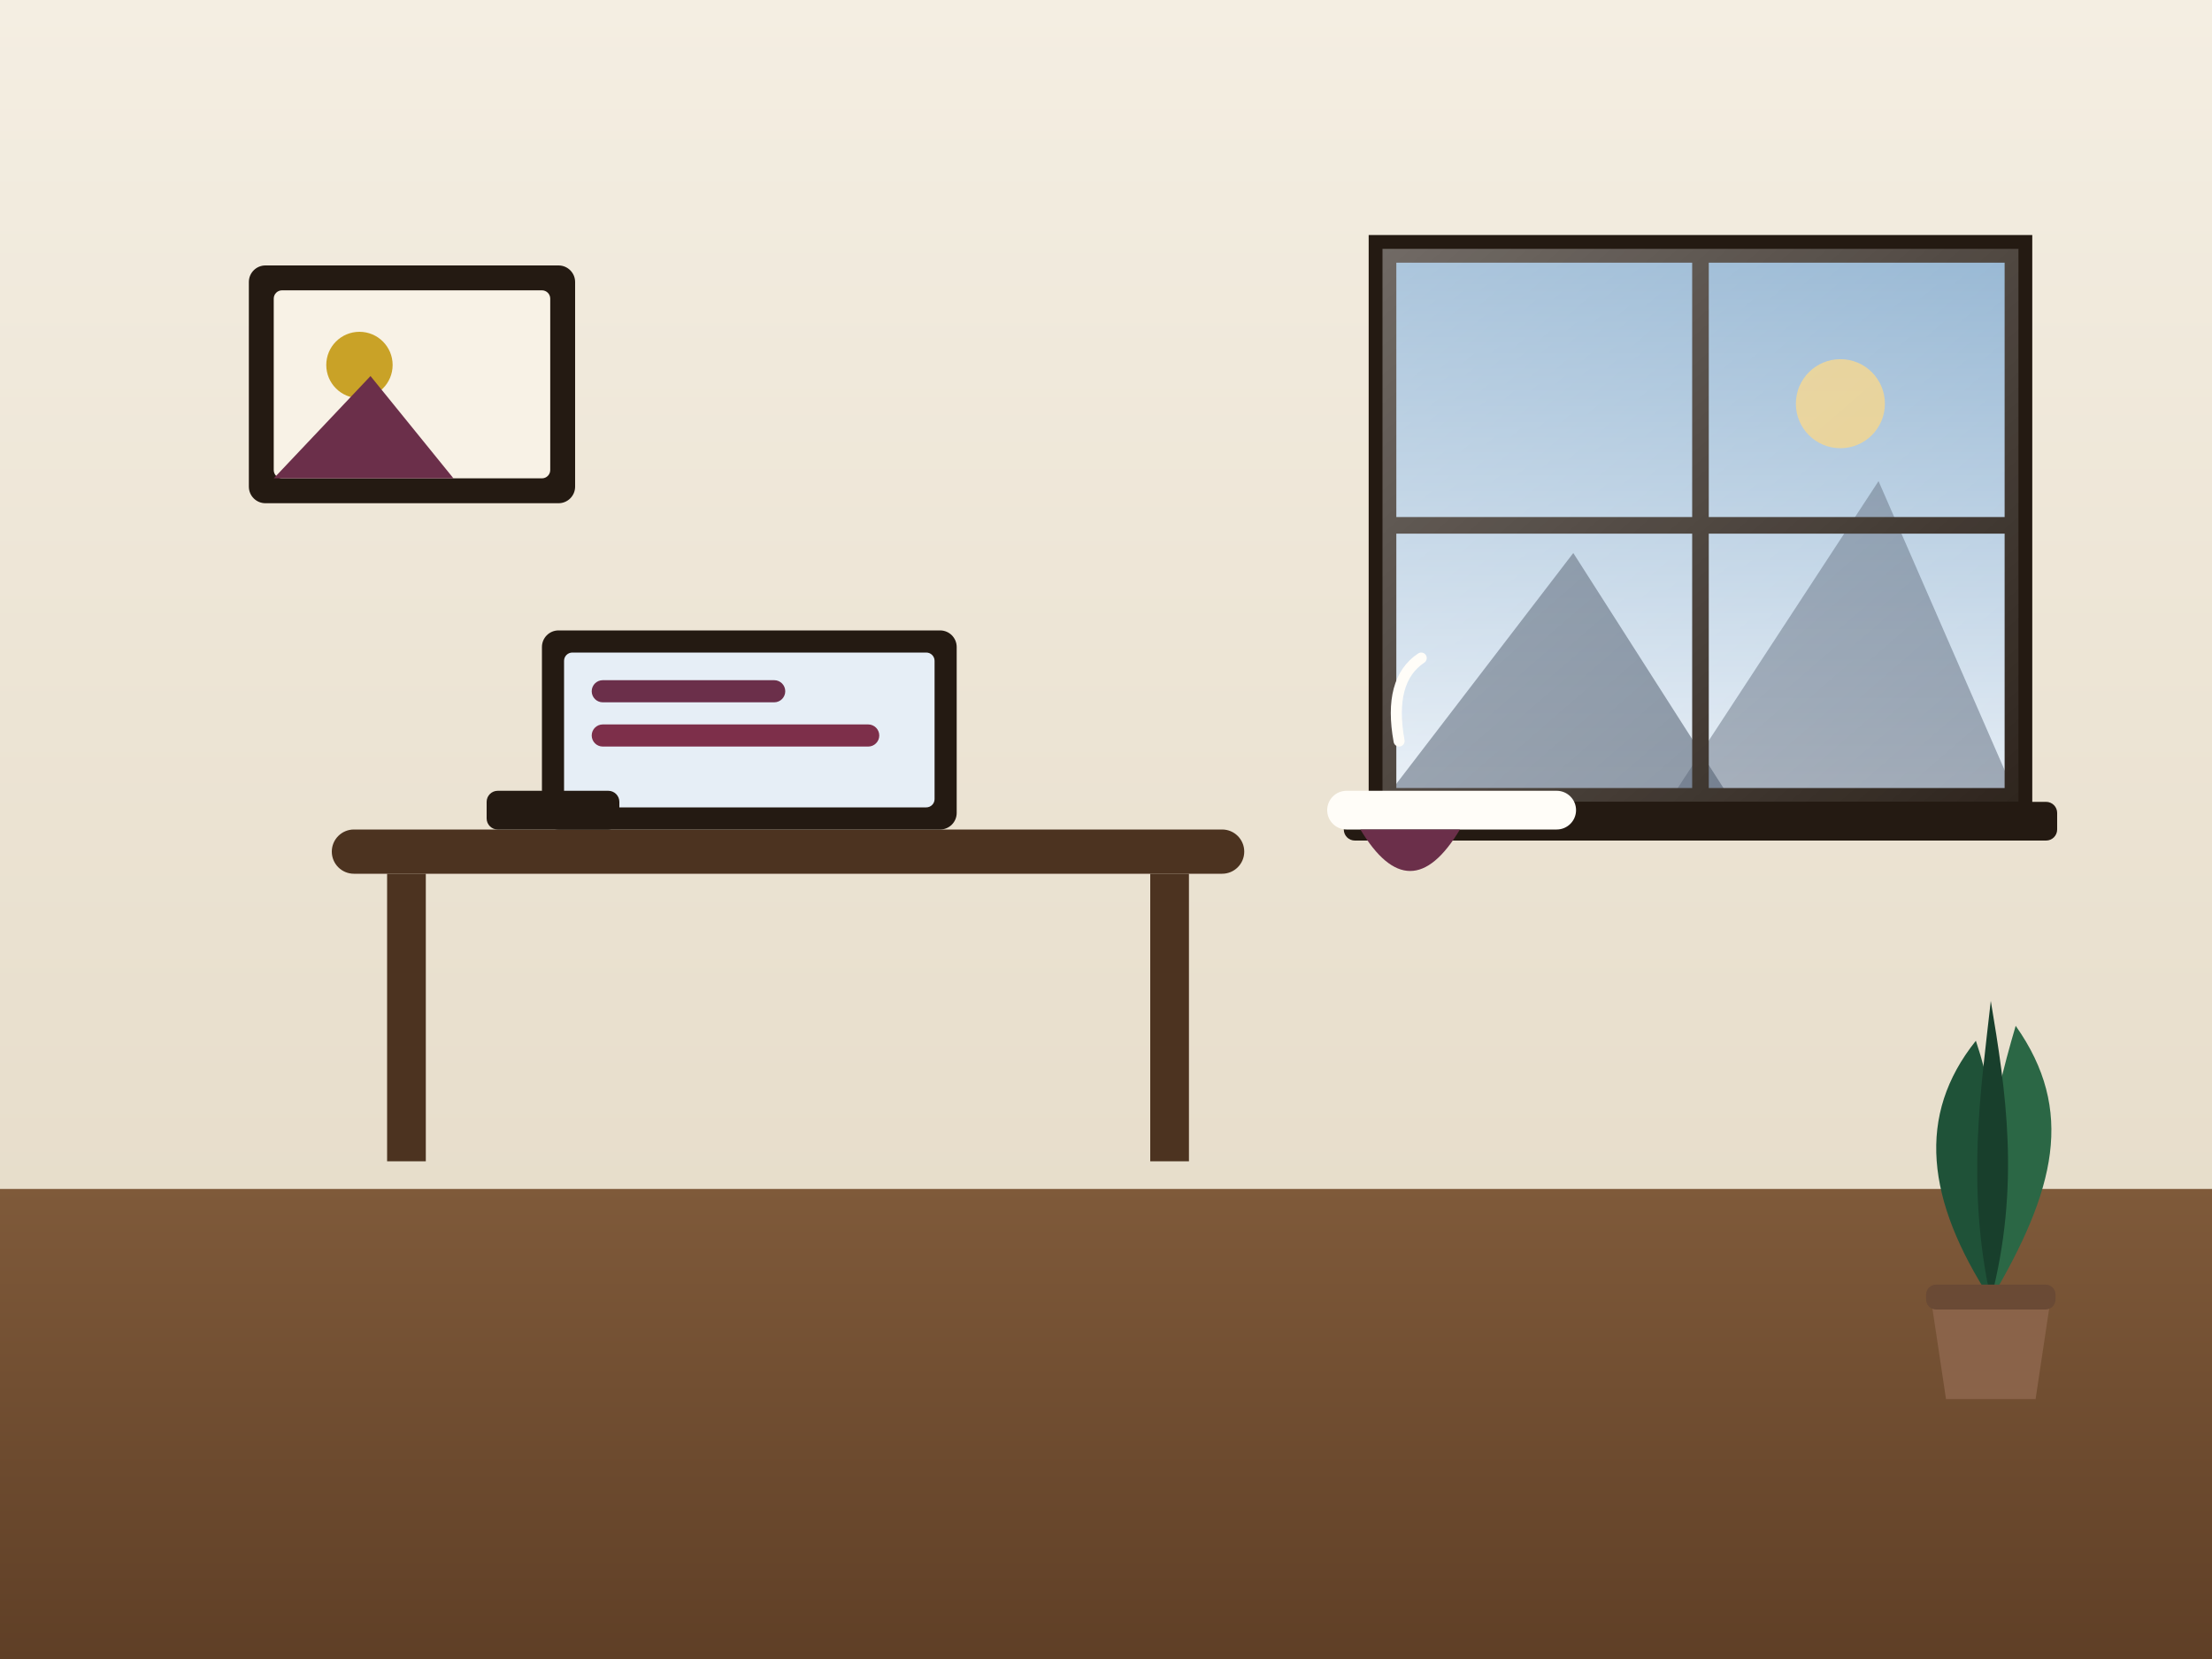
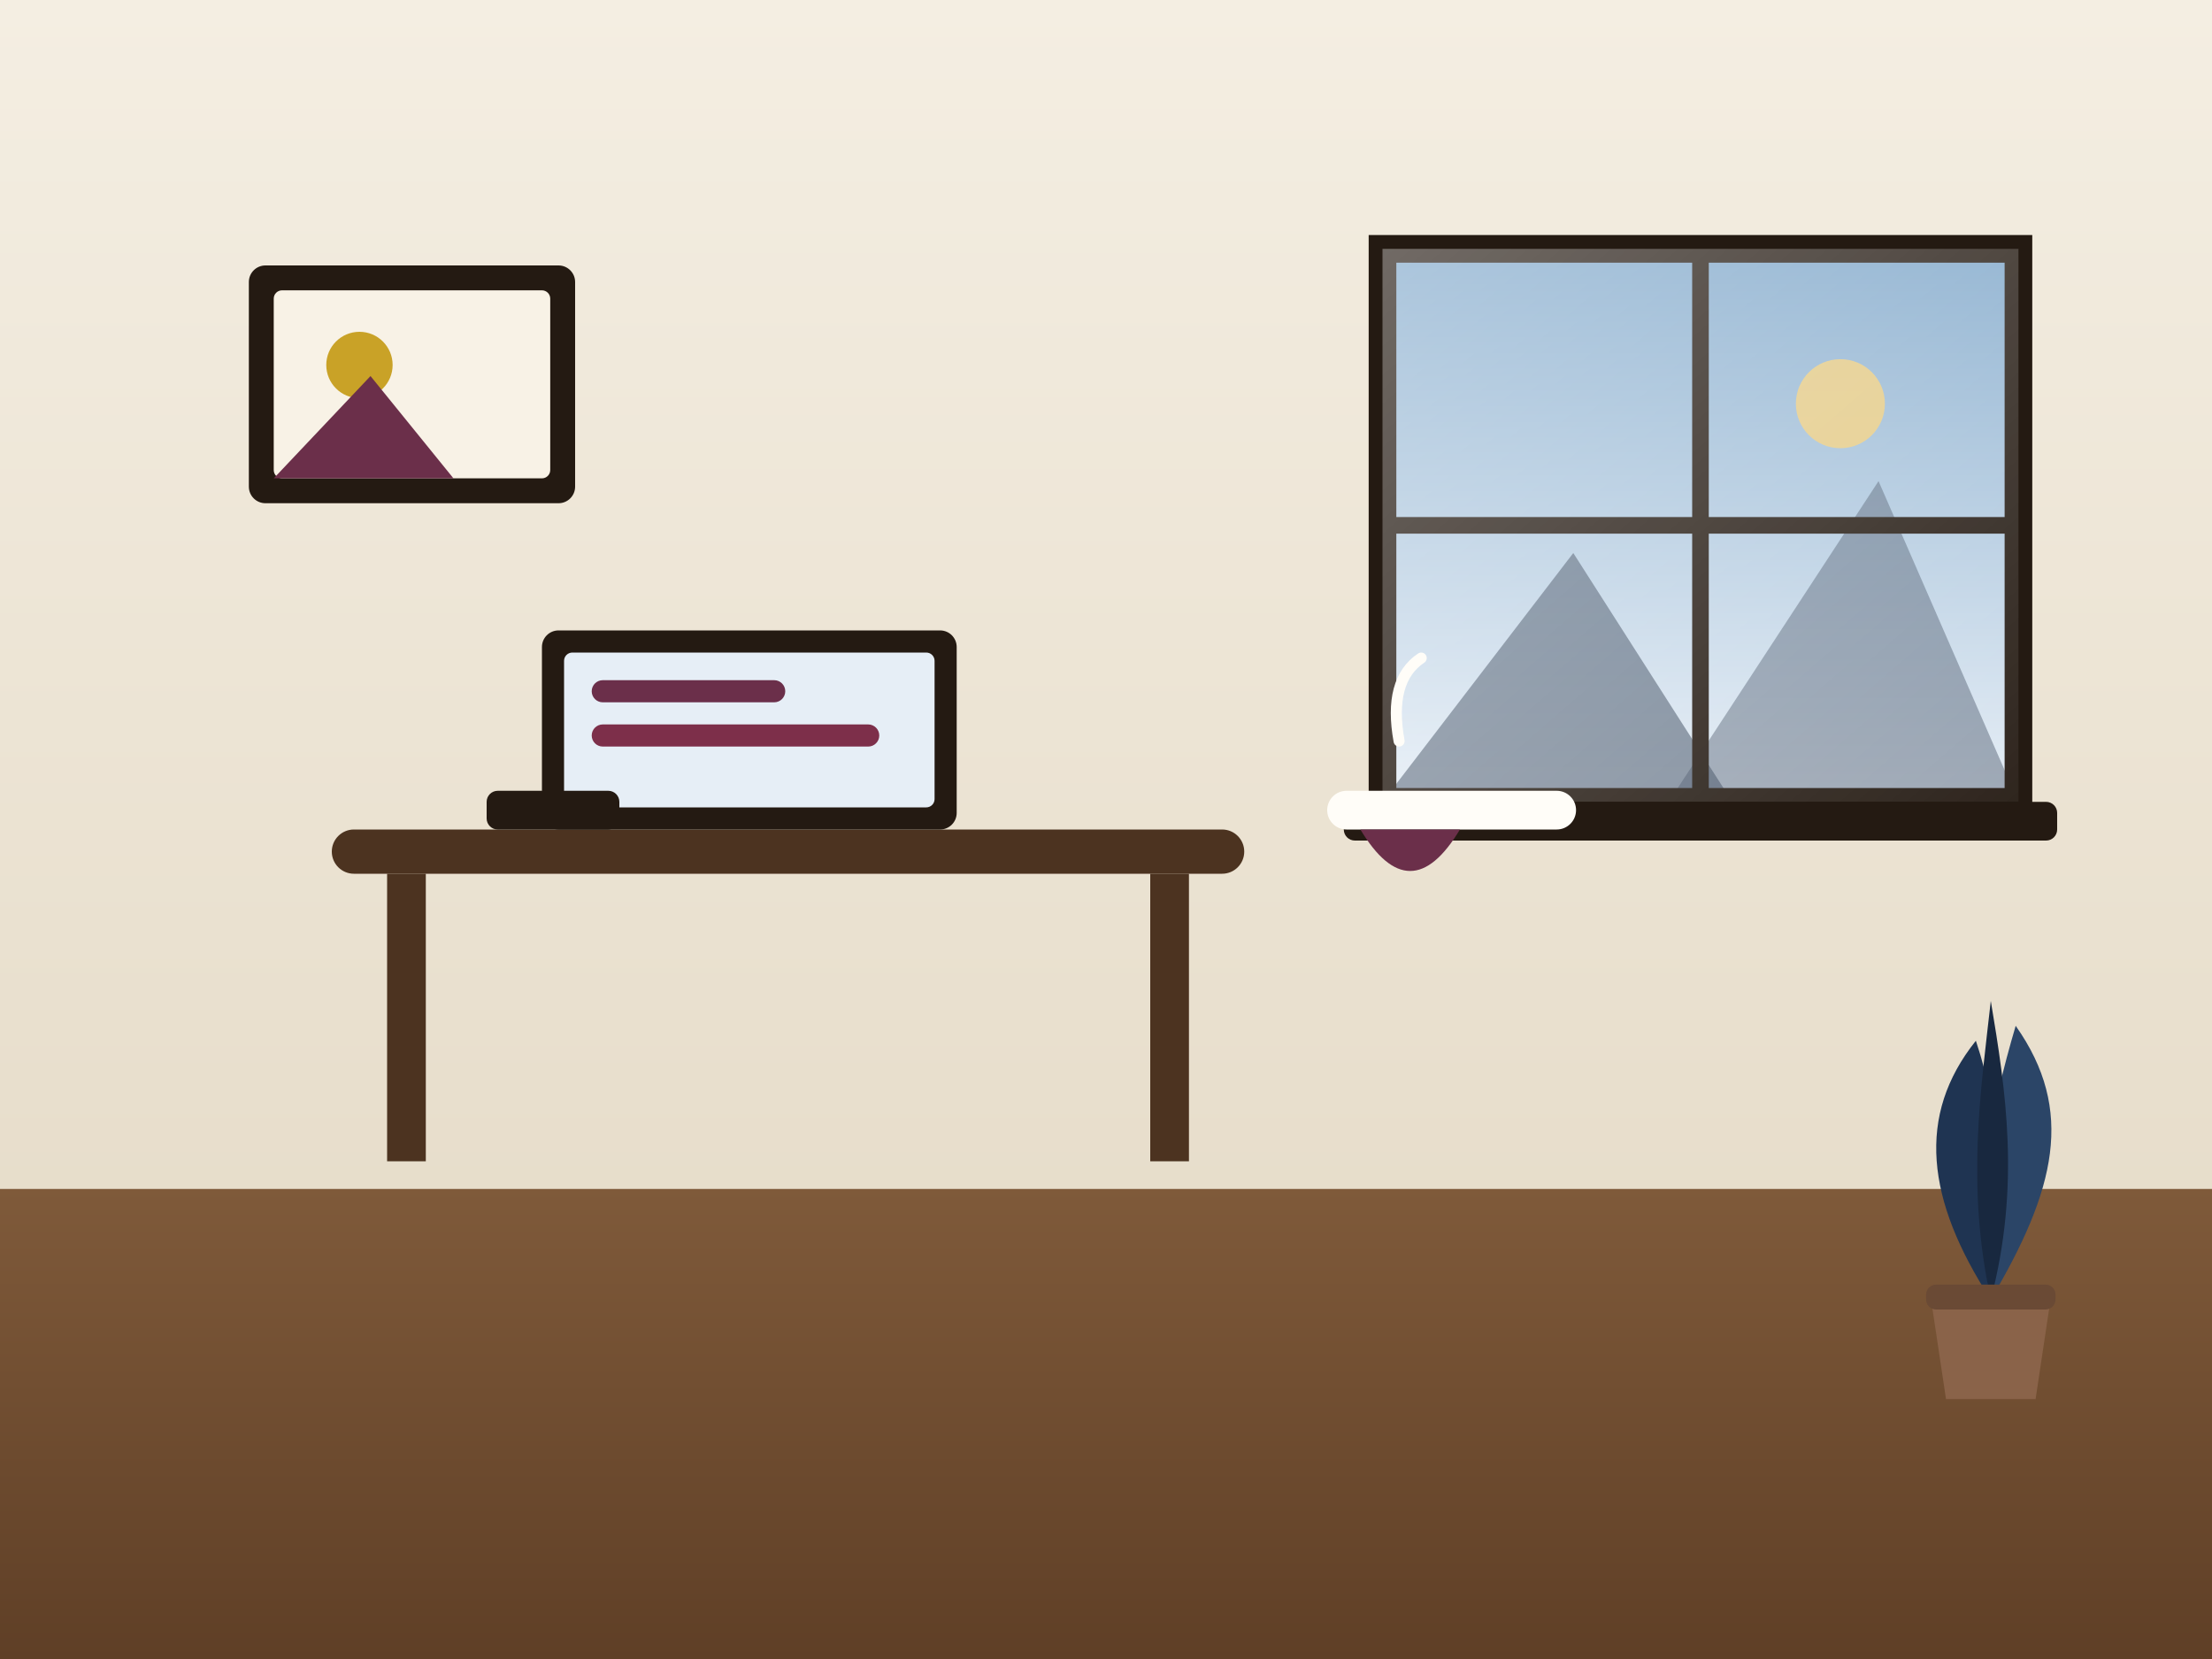
<svg xmlns="http://www.w3.org/2000/svg" viewBox="0 0 800 600" width="800" height="600" role="img">
  <defs>
    <linearGradient id="wall" x1="0" y1="0" x2="0" y2="1">
      <stop offset="0" stop-color="#f4eee2" />
      <stop offset="1" stop-color="#e2d7c2" />
    </linearGradient>
    <linearGradient id="floor" x1="0" y1="0" x2="0" y2="1">
      <stop offset="0" stop-color="#7f5a3a" />
      <stop offset="1" stop-color="#5f3f26" />
    </linearGradient>
    <linearGradient id="sky" x1="0" y1="0" x2="0" y2="1">
      <stop offset="0" stop-color="#7ea6c9" />
      <stop offset="1" stop-color="#e6eef6" />
    </linearGradient>
    <linearGradient id="glow" x1="0" y1="0" x2="0" y2="1">
      <stop offset="0" stop-color="#f7d99c" stop-opacity="0.5" />
      <stop offset="1" stop-color="#f7d99c" stop-opacity="0" />
    </linearGradient>
    <linearGradient id="glass" x1="0" y1="0" x2="1" y2="1">
      <stop offset="0" stop-color="#ffffff" stop-opacity="0.35" />
      <stop offset="1" stop-color="#ffffff" stop-opacity="0.05" />
    </linearGradient>
  </defs>
  <rect width="800" height="600" fill="url(#wall)" />
  <rect y="430" width="800" height="170" fill="url(#floor)" />
  <g>
    <rect x="500" y="90" width="230" height="200" fill="url(#sky)" />
    <circle cx="665.6" cy="146" r="16.1" fill="#f0cd78" opacity="0.85" />
    <path d="M500 290 L569 200 L626.5 290 Z" fill="#3d4c60" opacity="0.6" />
    <path d="M603.5 290 L679.4 174 L730 290 Z" fill="#3d4c60" opacity="0.45" />
    <rect x="612" y="90" width="6" height="200" fill="#241a12" />
    <rect x="500" y="187" width="230" height="6" fill="#241a12" />
    <rect x="500" y="90" width="230" height="200" fill="none" stroke="#241a12" stroke-width="10" />
    <rect x="500" y="90" width="230" height="200" fill="url(#glass)" />
    <rect x="486" y="290" width="258" height="14" rx="4" fill="#241a12" />
  </g>
  <g>
    <rect x="120" y="300" width="330" height="16" rx="8" fill="#4c3320" />
    <rect x="140" y="316" width="14" height="104" fill="#4c3320" />
    <rect x="416" y="316" width="14" height="104" fill="#4c3320" />
    <rect x="196" y="228" width="150" height="72" rx="6" fill="#241a12" />
    <rect x="204" y="236" width="134" height="56" rx="3" fill="#e6eef6" />
    <rect x="214" y="246" width="70" height="8" rx="4" fill="#6b2f4a" />
    <rect x="214" y="262" width="104" height="8" rx="4" fill="#7d2f4a" />
    <rect x="176" y="286" width="48" height="14" rx="4" fill="#241a12" />
  </g>
  <g>
    <rect x="480" y="286" width="90" height="14" rx="7" fill="#fffdf8" />
    <path d="M492 300 q18 30 36 0 Z" fill="#6b2f4a" />
    <path d="M506 268 q-4 -22 8 -30" stroke="#fffdf8" stroke-width="4" fill="none" stroke-linecap="round" />
  </g>
  <g>
    <rect x="90" y="96" width="118" height="86" rx="6" fill="#241a12" />
    <rect x="99" y="105" width="100" height="68" rx="3" fill="#f8f2e6" />
    <circle cx="130" cy="132" r="12" fill="#c9a227" />
    <path d="M99 173 L134 136 L164 173 Z" fill="#6b2f4a" />
  </g>
  <g transform="translate(720 470) scale(0.9)">
-     <path d="M0 0 C -26 -40 -30 -74 -6 -104 C 4 -74 8 -36 0 0 Z" fill="#1f5238" />
-     <path d="M0 0 C 26 -44 34 -76 10 -110 C 0 -76 -8 -38 0 0 Z" fill="#2b6745" />
-     <path d="M0 0 C -10 -46 -4 -84 0 -120 C 6 -84 12 -46 0 0 Z" fill="#183f2c" />
+     <path d="M0 0 C -26 -40 -30 -74 -6 -104 C 4 -74 8 -36 0 0 Z" fill="#1f3452" />
+     <path d="M0 0 C 26 -44 34 -76 10 -110 C 0 -76 -8 -38 0 0 Z" fill="#2b4567" />
+     <path d="M0 0 C -10 -46 -4 -84 0 -120 C 6 -84 12 -46 0 0 Z" fill="#18283f" />
    <path d="M-24 0 h48 l-6 40 h-36 Z" fill="#8a6349" />
    <rect x="-26" y="-6" width="52" height="10" rx="4" fill="#6a4a35" />
  </g>
  <rect x="0" y="0" width="800" height="600" fill="none" />
</svg>
